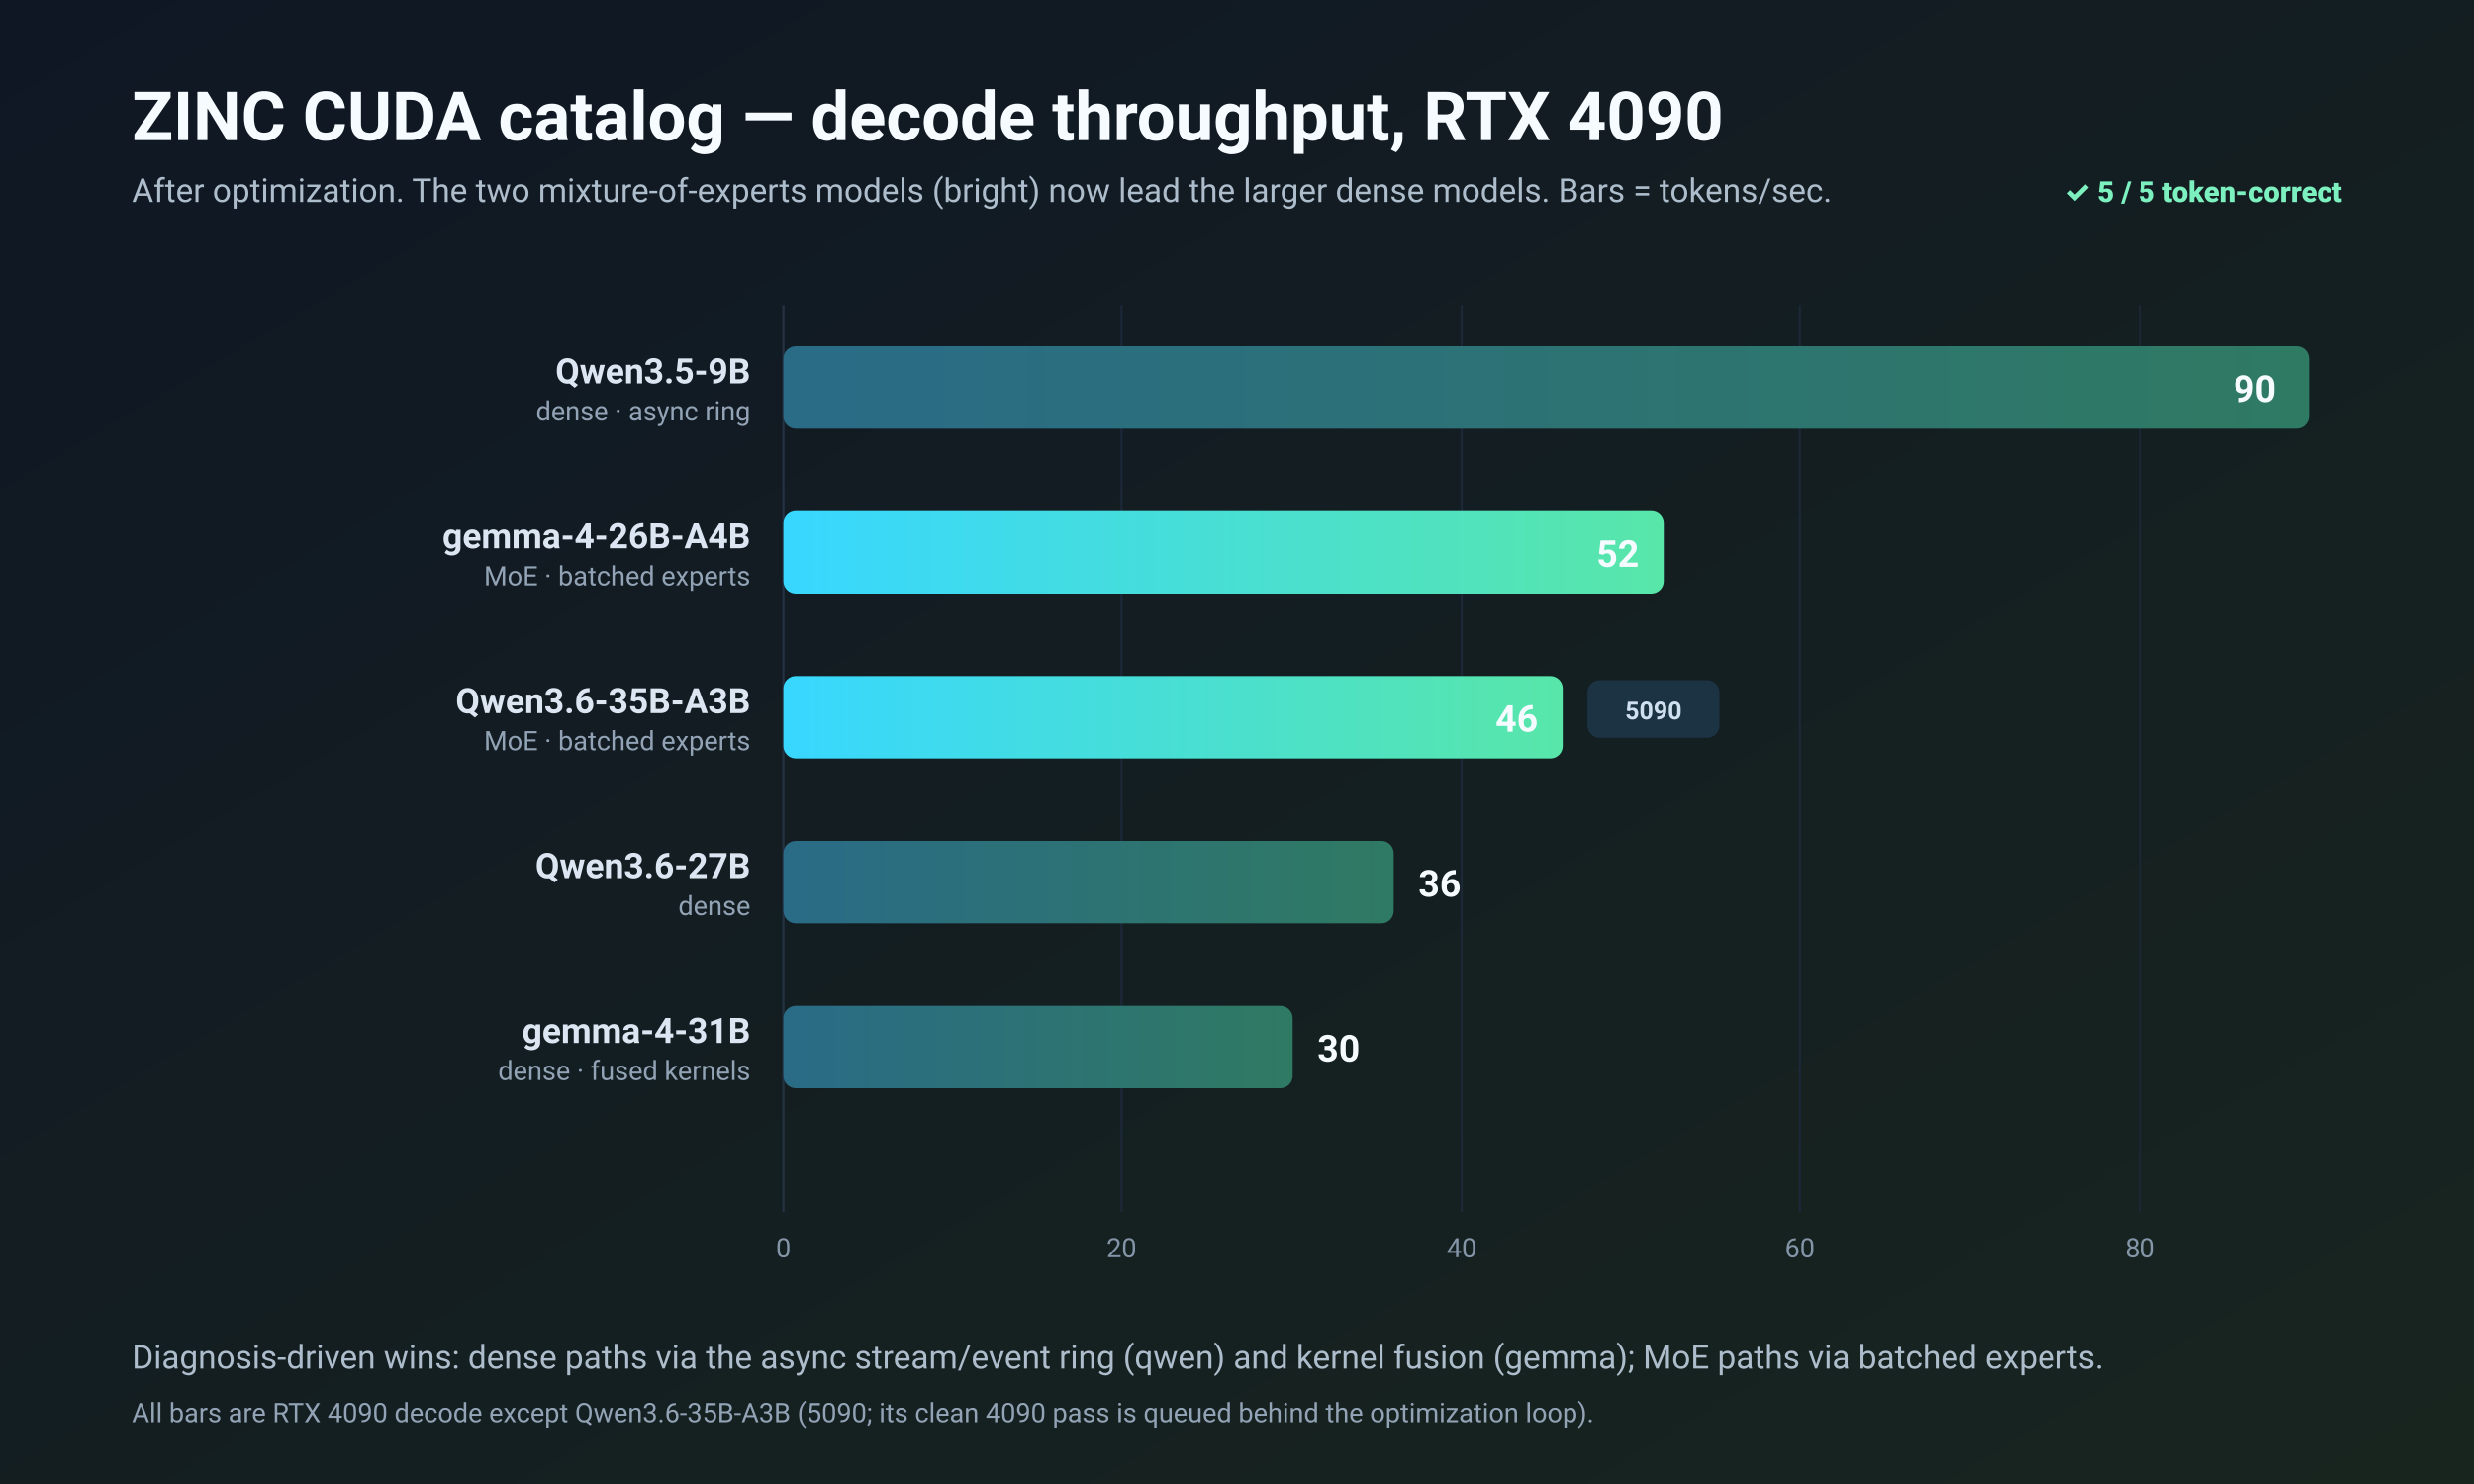
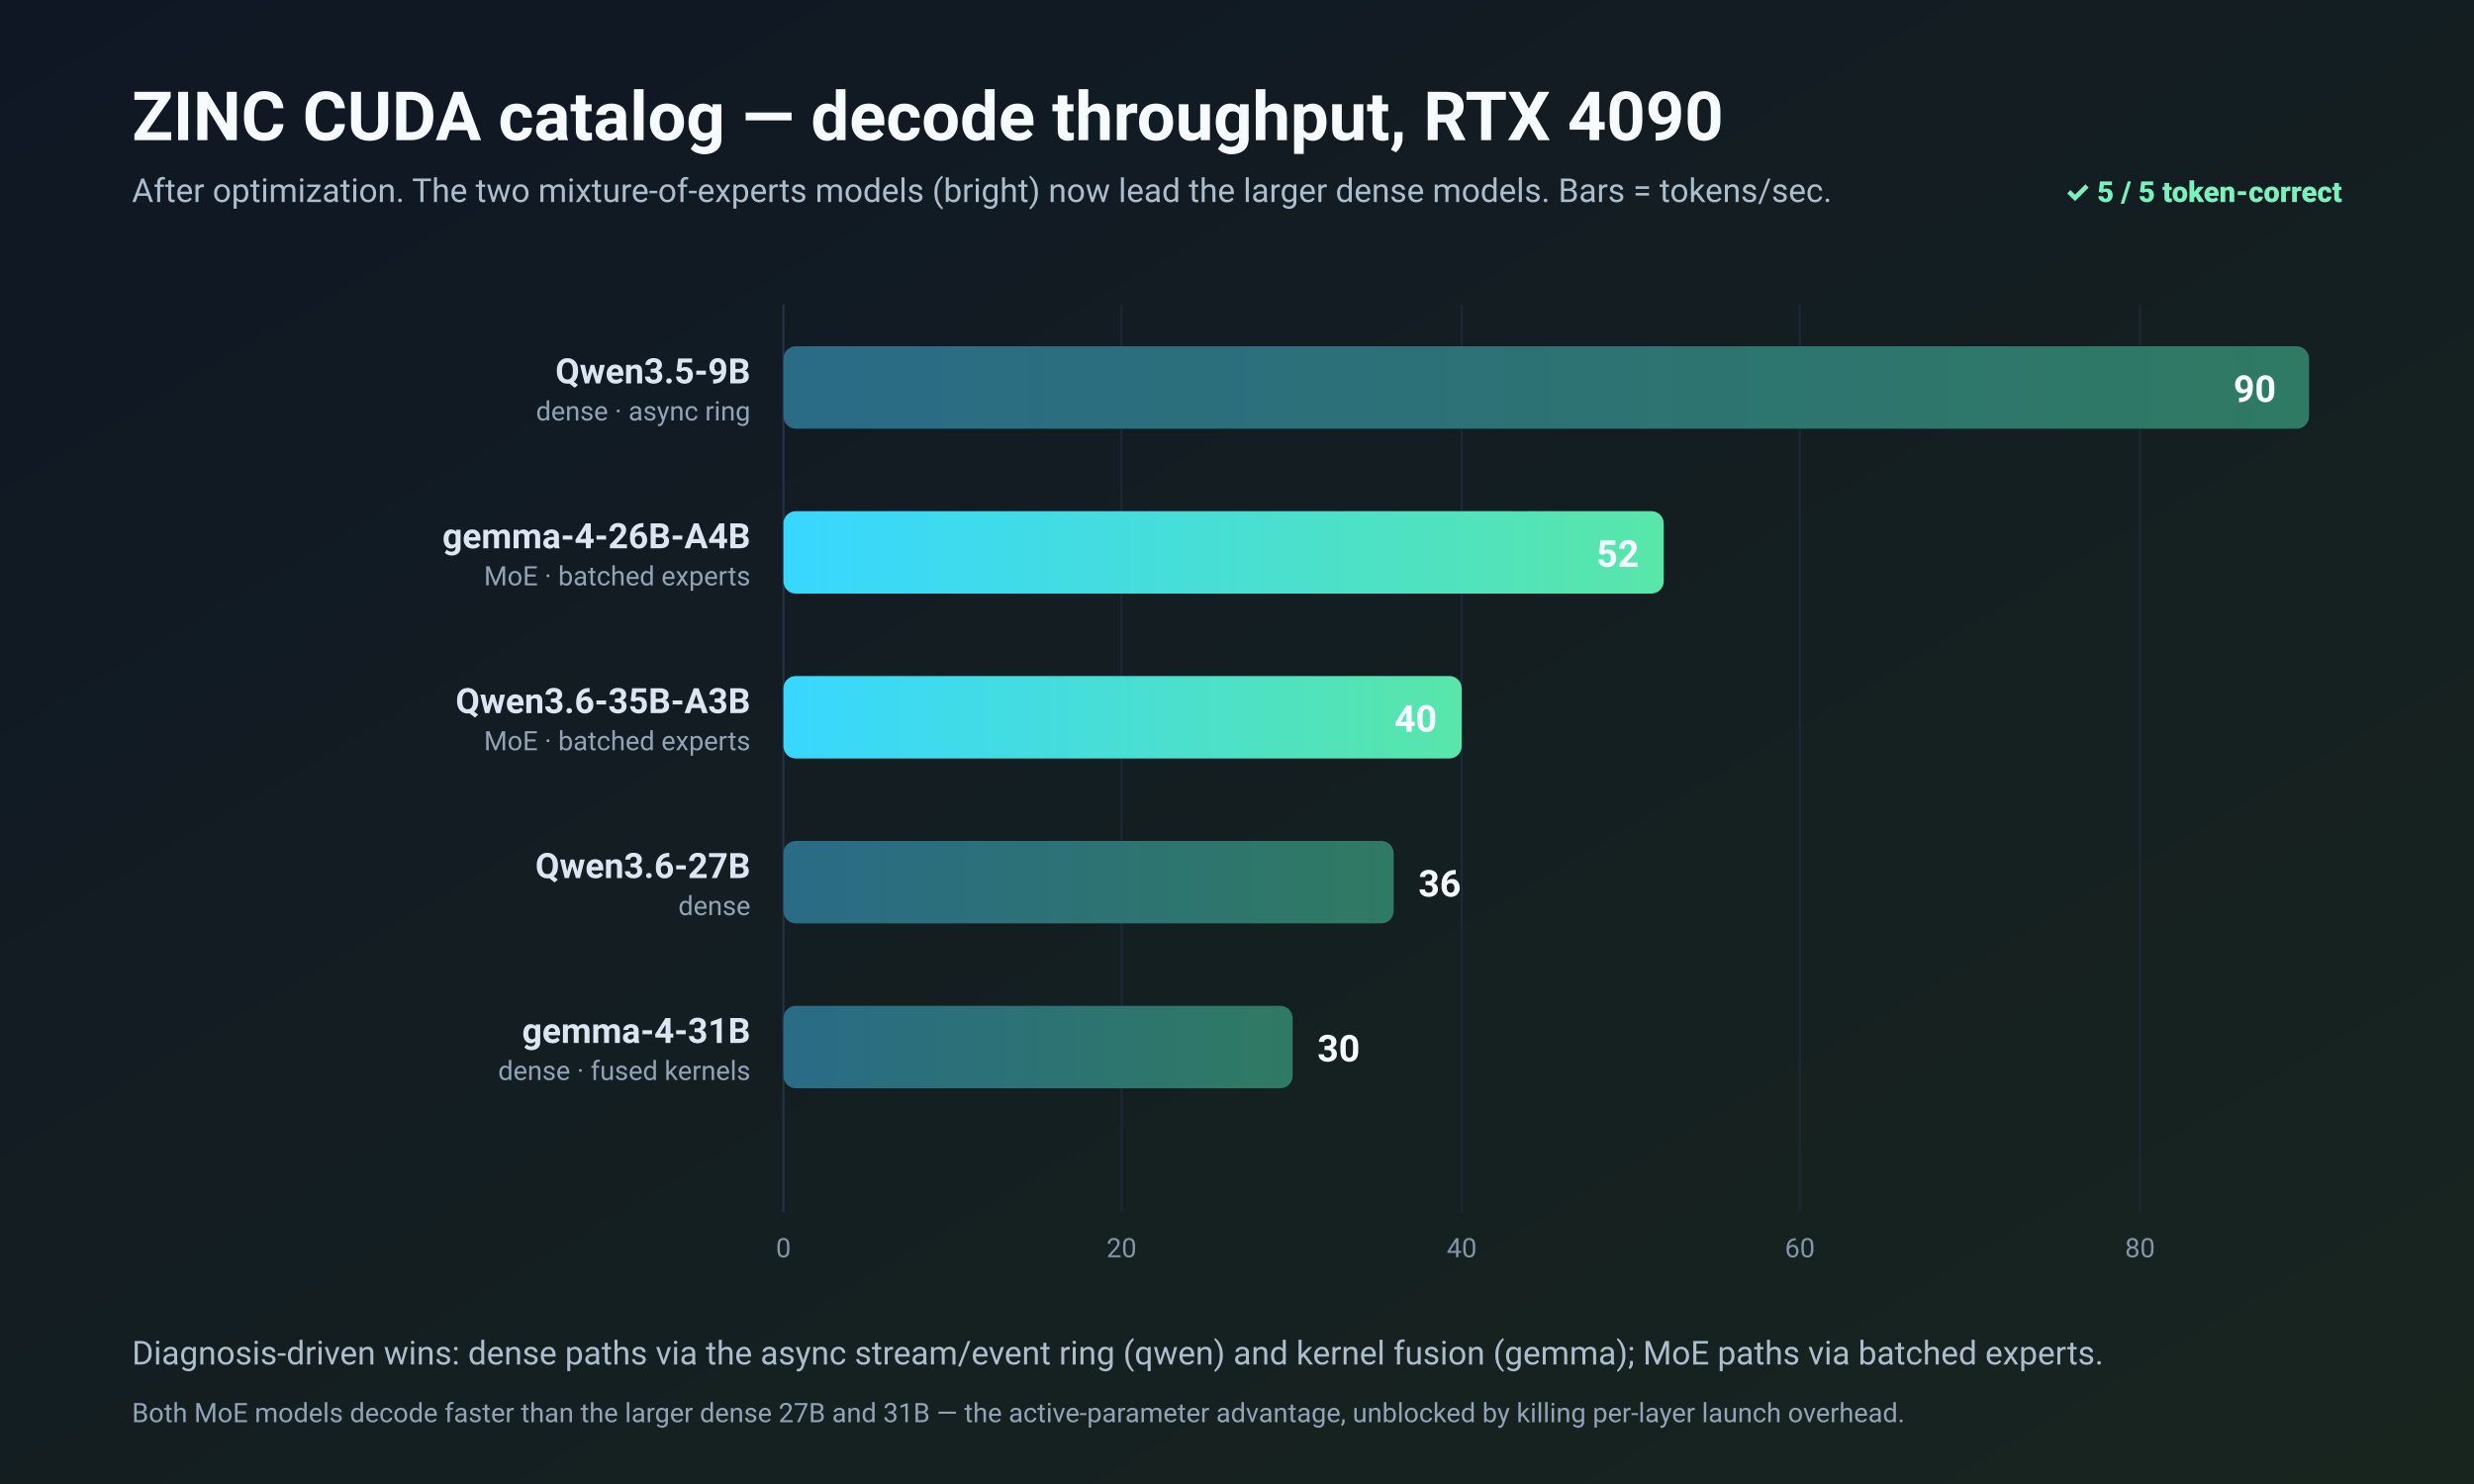
<svg xmlns="http://www.w3.org/2000/svg" viewBox="0 0 1200 720" font-family="ui-sans-serif, system-ui, -apple-system, Segoe UI, Roboto, Arial, sans-serif">
  <defs>
    <linearGradient id="bg" x1="0" y1="0" x2="1" y2="1">
      <stop offset="0" stop-color="#0f1724" />
      <stop offset="1" stop-color="#18251f" />
    </linearGradient>
    <linearGradient id="zinc" x1="0" y1="0" x2="1" y2="0">
      <stop offset="0" stop-color="#38d7ff" />
      <stop offset="1" stop-color="#58e6a9" />
    </linearGradient>
    <linearGradient id="zincmute" x1="0" y1="0" x2="1" y2="0">
      <stop offset="0" stop-color="#2a6b86" />
      <stop offset="1" stop-color="#2f7a63" />
    </linearGradient>
    <style>
      .title { fill: #f6fbff; font-size: 33px; font-weight: 780; }
      .subtitle { fill: #aebdcc; font-size: 16px; }
      .lab { fill: #dbe6f2; font-size: 17px; font-weight: 640; }
      .sub { fill: #93a3b6; font-size: 13px; }
      .val { fill: #f6fbff; font-size: 18px; font-weight: 760; }
      .axis { fill: #8595a8; font-size: 13px; }
      .ok { fill: #7df0c0; font-size: 14px; font-weight: 800; }
-       .tag5090 { fill: #cfe0f0; font-size: 12px; font-weight: 700; }
    </style>
  </defs>
  <rect width="1200" height="720" fill="url(#bg)" />
  <text x="64" y="68" class="title">ZINC CUDA catalog — decode throughput, RTX 4090</text>
  <text x="64" y="98" class="subtitle">After optimization. The two mixture-of-experts models (bright) now lead the larger dense models. Bars = tokens/sec.</text>
  <text x="1136" y="98" text-anchor="end" class="ok">✓ 5 / 5 token-correct</text>
  <g class="axis">
    <line x1="380" y1="148" x2="380" y2="588" stroke="#243244" stroke-width="1" />
    <line x1="544" y1="148" x2="544" y2="588" stroke="#1c2838" stroke-width="1" />
    <line x1="709" y1="148" x2="709" y2="588" stroke="#1c2838" stroke-width="1" />
    <line x1="873" y1="148" x2="873" y2="588" stroke="#1c2838" stroke-width="1" />
    <line x1="1038" y1="148" x2="1038" y2="588" stroke="#1c2838" stroke-width="1" />
    <text x="380" y="610" text-anchor="middle">0</text>
    <text x="544" y="610" text-anchor="middle">20</text>
    <text x="709" y="610" text-anchor="middle">40</text>
    <text x="873" y="610" text-anchor="middle">60</text>
    <text x="1038" y="610" text-anchor="middle">80</text>
  </g>
  <g>
    <text x="364" y="186" text-anchor="end" class="lab">Qwen3.5-9B</text>
    <text x="364" y="204" text-anchor="end" class="sub">dense · async ring</text>
    <rect x="380" y="168" width="740" height="40" rx="6" fill="url(#zincmute)" />
    <text x="1104" y="195" text-anchor="end" class="val">90</text>
    <text x="364" y="266" text-anchor="end" class="lab">gemma-4-26B-A4B</text>
    <text x="364" y="284" text-anchor="end" class="sub">MoE · batched experts</text>
    <rect x="380" y="248" width="427" height="40" rx="6" fill="url(#zinc)" />
    <text x="795" y="275" text-anchor="end" class="val" fill="#0c1a16">52</text>
    <text x="364" y="346" text-anchor="end" class="lab">Qwen3.6-35B-A3B</text>
    <text x="364" y="364" text-anchor="end" class="sub">MoE · batched experts</text>
-     <rect x="380" y="328" width="378" height="40" rx="6" fill="url(#zinc)" />
-     <text x="746" y="355" text-anchor="end" class="val" fill="#0c1a16">46</text>
-     <rect x="770" y="330" width="64" height="28" rx="6" fill="#1c3344" />
-     <text x="802" y="349" text-anchor="middle" class="tag5090">5090</text>
+     <rect x="380" y="328" width="329" height="40" rx="6" fill="url(#zinc)" />
+     <text x="697" y="355" text-anchor="end" class="val" fill="#0c1a16">40</text>
    <text x="364" y="426" text-anchor="end" class="lab">Qwen3.6-27B</text>
    <text x="364" y="444" text-anchor="end" class="sub">dense</text>
    <rect x="380" y="408" width="296" height="40" rx="6" fill="url(#zincmute)" />
    <text x="688" y="435" class="val">36</text>
    <text x="364" y="506" text-anchor="end" class="lab">gemma-4-31B</text>
    <text x="364" y="524" text-anchor="end" class="sub">dense · fused kernels</text>
    <rect x="380" y="488" width="247" height="40" rx="6" fill="url(#zincmute)" />
    <text x="639" y="515" class="val">30</text>
  </g>
-   <text x="64" y="664" class="subtitle">Diagnosis-driven wins: dense paths via the async stream/event ring (qwen) and kernel fusion (gemma); MoE paths via batched experts.</text>
-   <text x="64" y="690" class="sub">All bars are RTX 4090 decode except Qwen3.6-35B-A3B (5090; its clean 4090 pass is queued behind the optimization loop).</text>
+   <text x="64" y="662" class="subtitle">Diagnosis-driven wins: dense paths via the async stream/event ring (qwen) and kernel fusion (gemma); MoE paths via batched experts.</text>
+   <text x="64" y="690" class="sub">Both MoE models decode faster than the larger dense 27B and 31B — the active-parameter advantage, unblocked by killing per-layer launch overhead.</text>
</svg>
